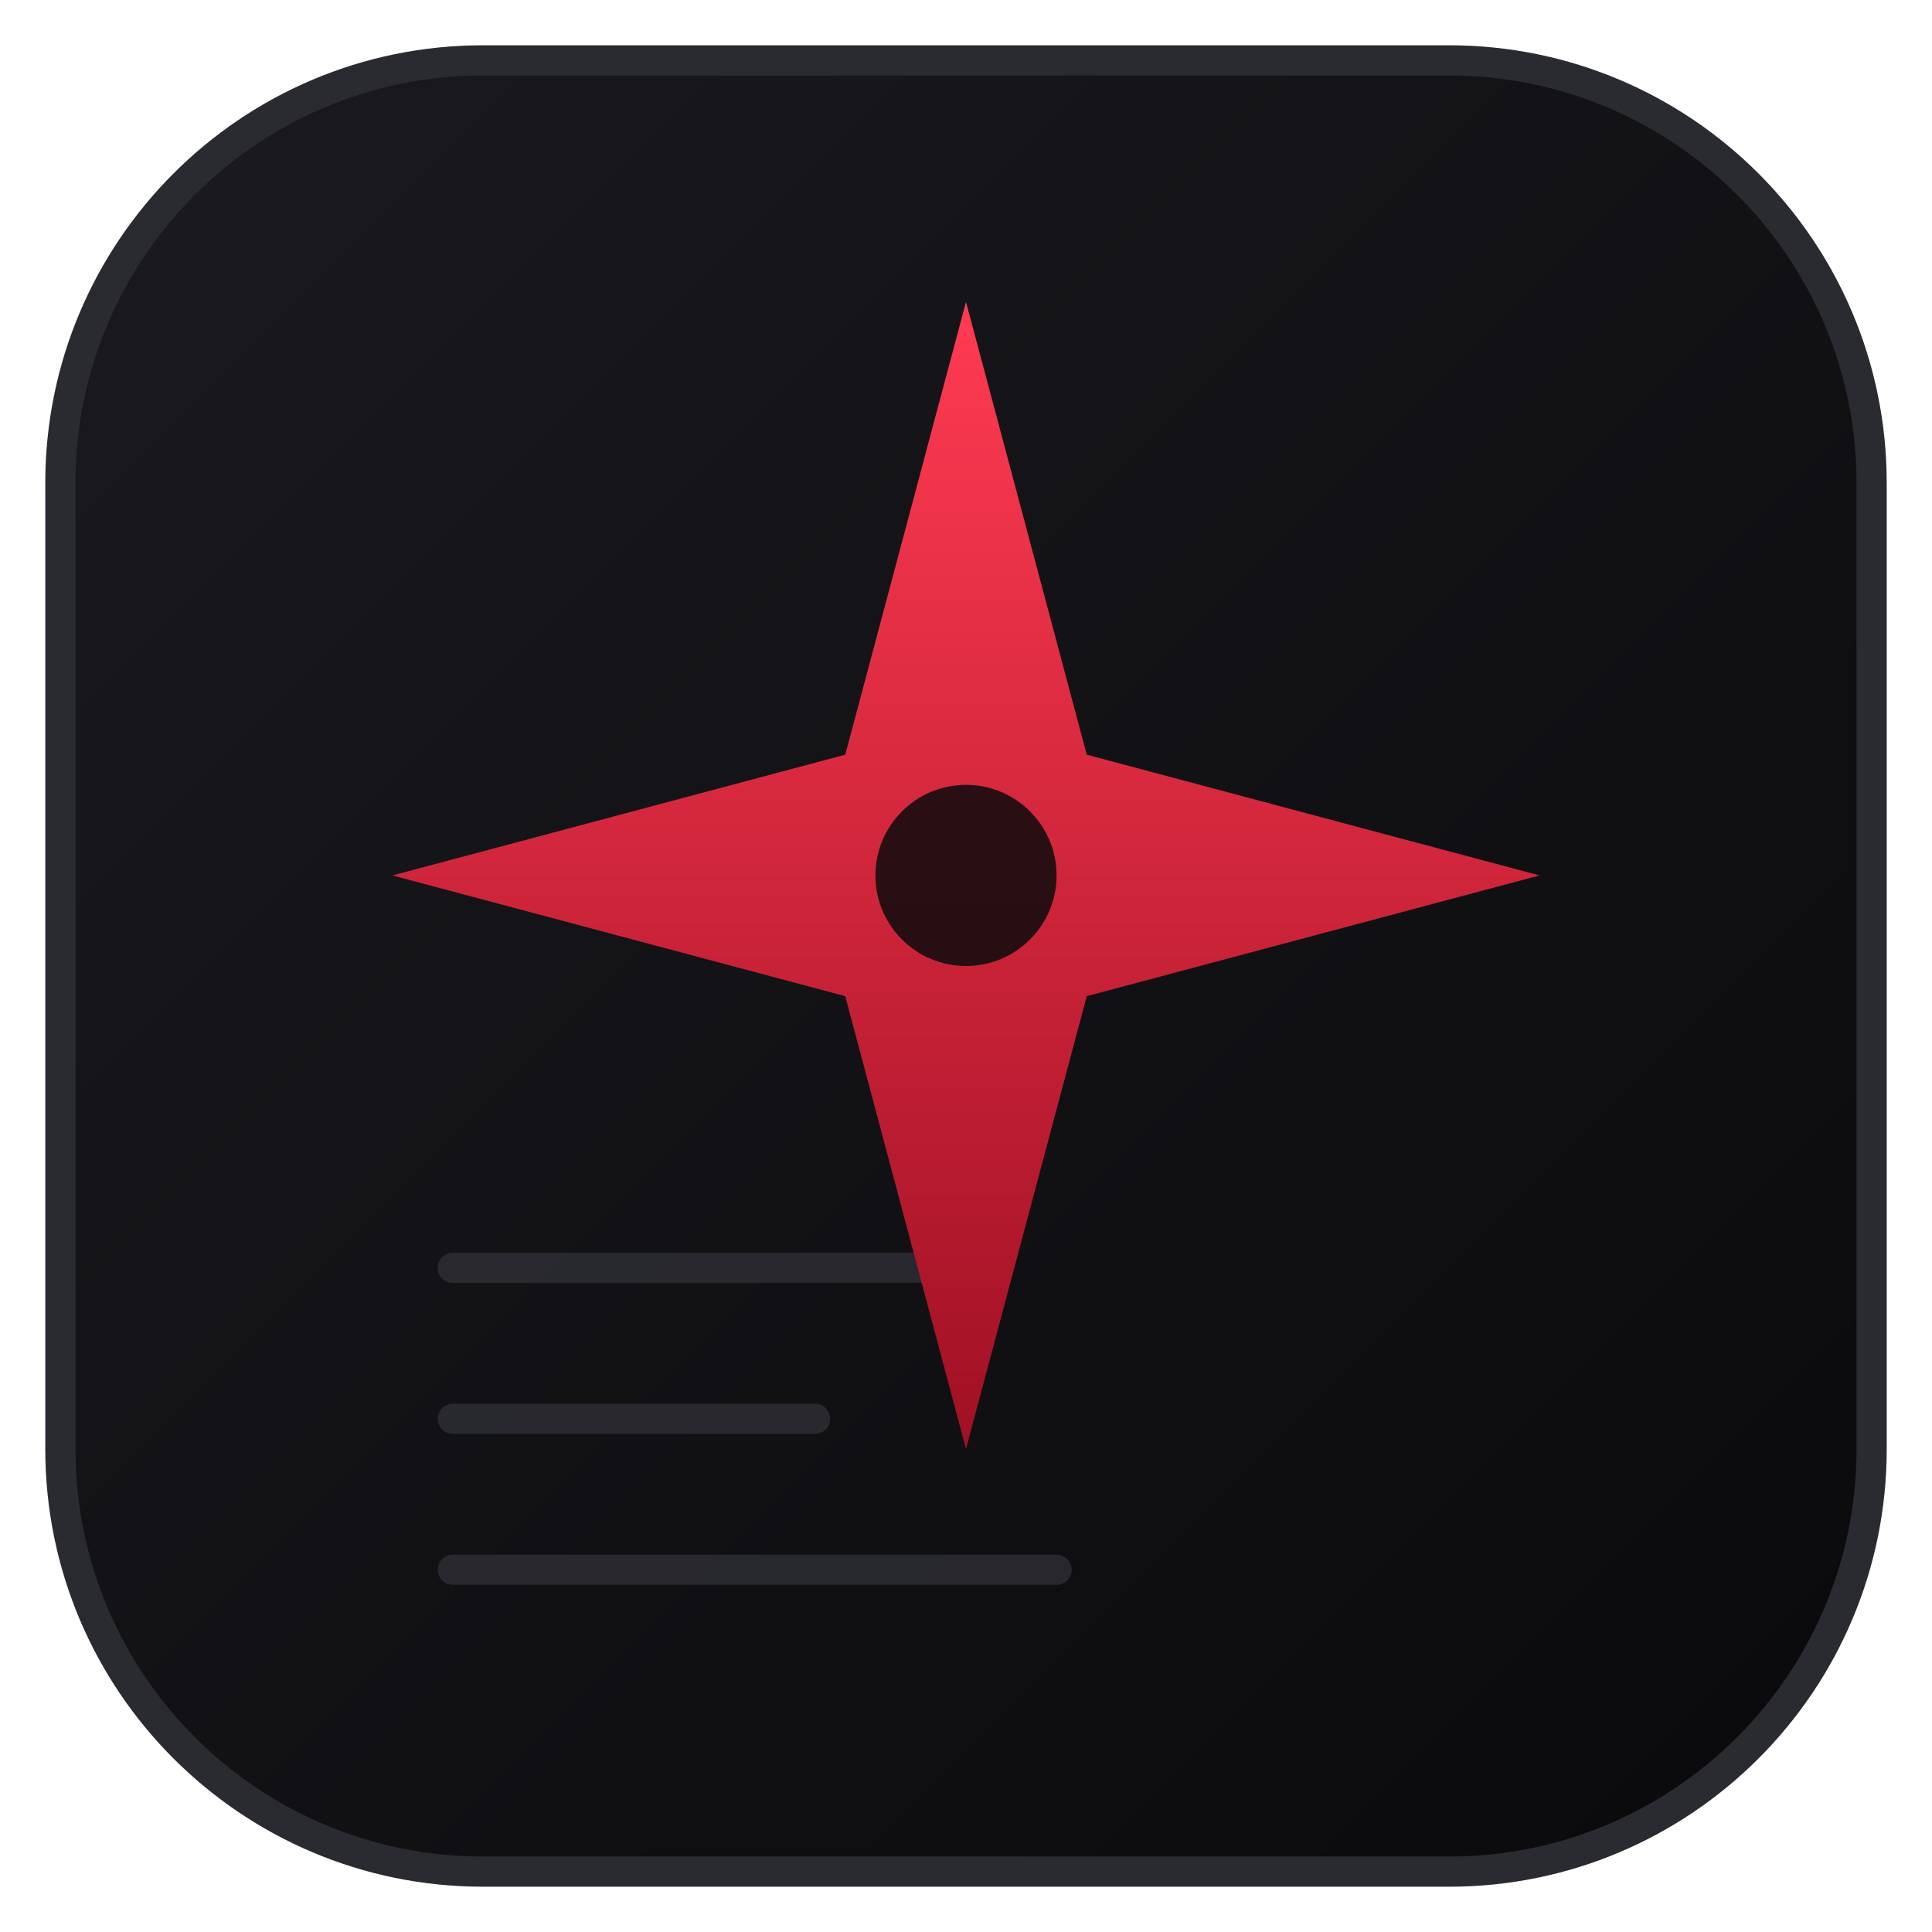
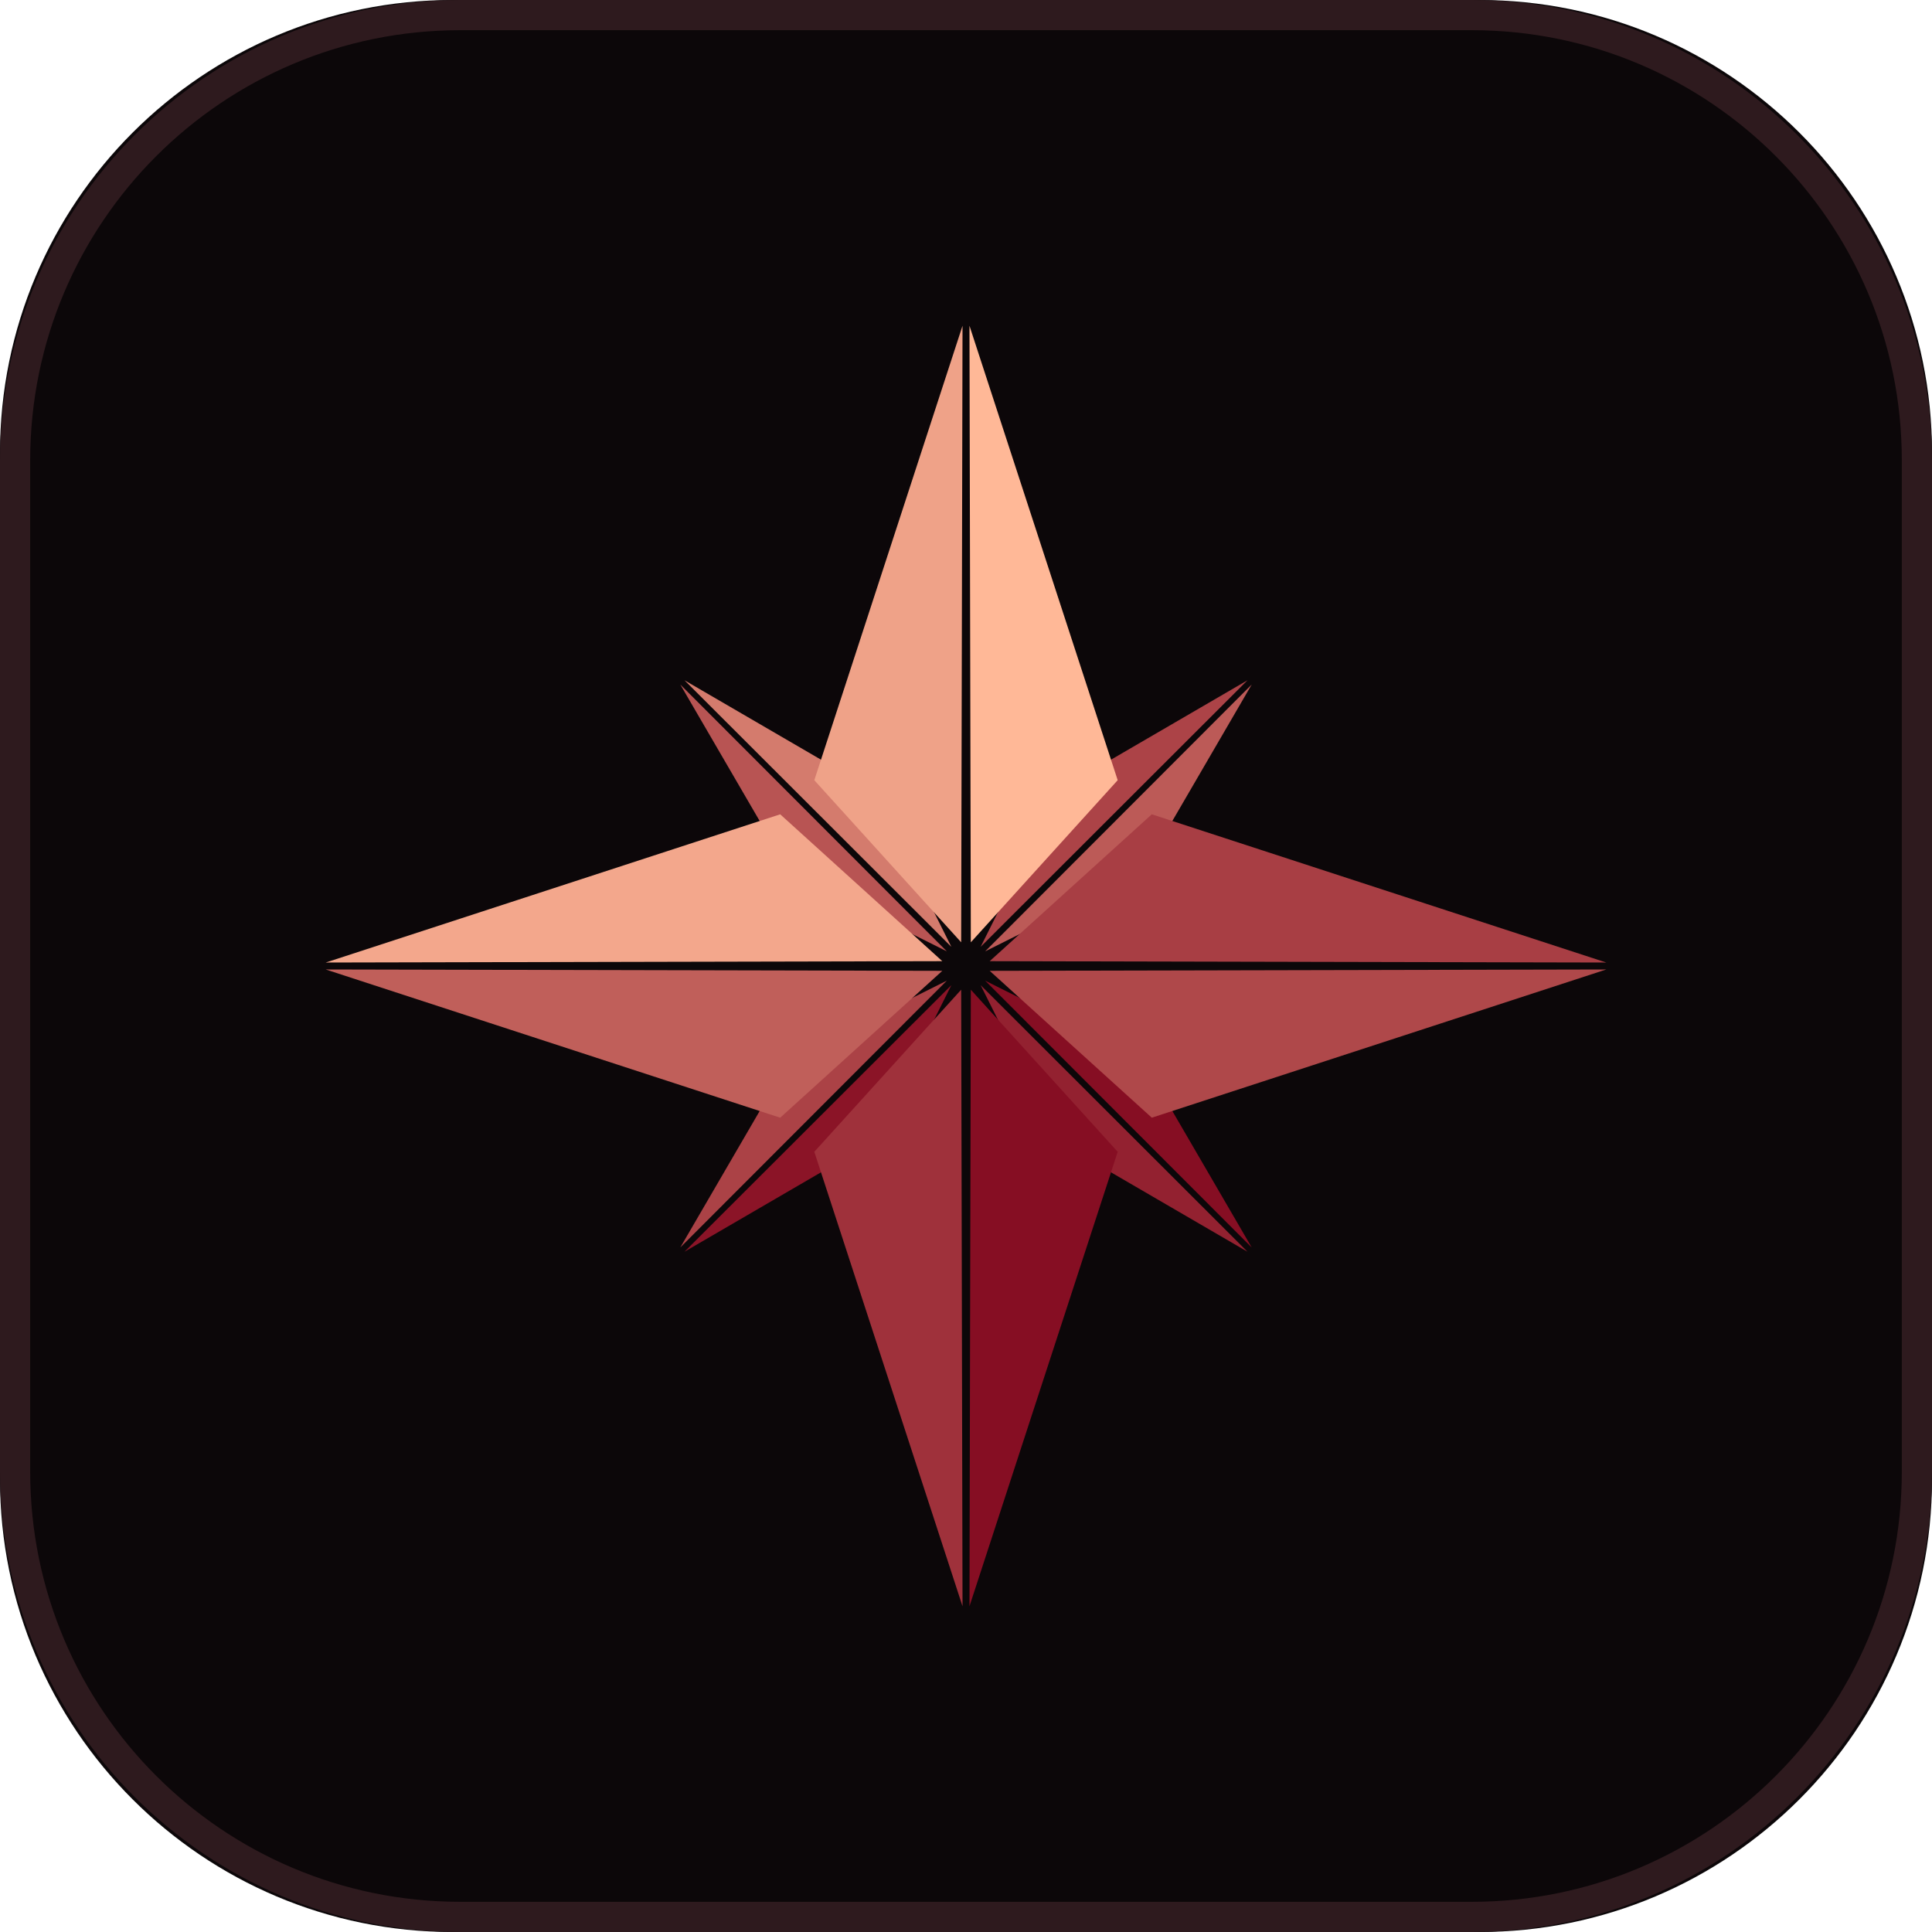
<svg xmlns="http://www.w3.org/2000/svg" viewBox="0 0 128 128" width="128" height="128">
-   <defs>
-     <linearGradient id="bg" x1="0" y1="0" x2="1" y2="1">
-       <stop offset="0" stop-color="#1a1a1f" />
-       <stop offset="1" stop-color="#0a0a0c" />
-     </linearGradient>
-     <linearGradient id="star" x1="0" y1="0" x2="0" y2="1">
-       <stop offset="0" stop-color="#ff3b52" />
-       <stop offset="1" stop-color="#a01024" />
-     </linearGradient>
-   </defs>
-   <rect x="4" y="4" width="120" height="120" rx="28" fill="url(#bg)" stroke="#2a2a31" stroke-width="2" />
-   <g opacity="0.55" stroke="#3a3a44" stroke-width="2" stroke-linecap="round">
-     <path d="M30 84 H62" />
-     <path d="M30 94 H54" />
-     <path d="M30 104 H70" />
-   </g>
-   <path d="M64 20 L72 50 L102 58 L72 66 L64 96 L56 66 L26 58 L56 50 Z" fill="url(#star)" />
-   <circle cx="64" cy="58" r="6" fill="#0a0a0c" opacity="0.85" />
+   <rect width="128" height="128" rx="30" fill="#0C0709" />
+   <rect x="1" y="1" width="126" height="126" rx="29.5" fill="none" stroke="#2E1A1E" stroke-width="2" />
+   <polygon points="82.93,45.35 75.67,57.83 65.27,63.03" fill="#BC5A57" />
+   <polygon points="82.65,45.07 64.97,62.73 70.17,52.33" fill="#AC4347" />
+   <polygon points="82.65,82.93 70.17,75.67 64.97,65.27" fill="#932130" />
+   <polygon points="82.93,82.65 65.27,64.97 75.67,70.17" fill="#860E23" />
+   <polygon points="45.07,82.65 52.33,70.17 62.73,64.97" fill="#AB4246" />
+   <polygon points="45.35,82.93 63.03,65.27 57.83,75.67" fill="#8B1427" />
+   <polygon points="45.35,45.07 57.83,52.33 63.03,62.73" fill="#D47B6D" />
+   <polygon points="45.07,45.35 62.73,63.03 52.33,57.83" fill="#B85453" />
+   <polygon points="64.23,21.58 74.05,51.69 64.32,62.43" fill="#FFB897" />
+   <polygon points="63.77,21.58 63.68,62.43 53.95,51.69" fill="#EFA288" />
+   <polygon points="106.42,64.23 76.31,74.05 65.57,64.32" fill="#AF484A" />
+   <polygon points="106.42,63.77 65.57,63.68 76.31,53.95" fill="#A83E44" />
+   <polygon points="63.77,106.42 53.95,76.31 63.68,65.57" fill="#9F313B" />
+   <polygon points="64.23,106.42 64.32,65.57 74.05,76.31" fill="#860E23" />
+   <polygon points="21.58,63.77 51.69,53.95 62.43,63.68" fill="#F3A78C" />
+   <polygon points="21.58,64.23 62.43,64.32 51.69,74.05" fill="#C05F5A" />
</svg>
